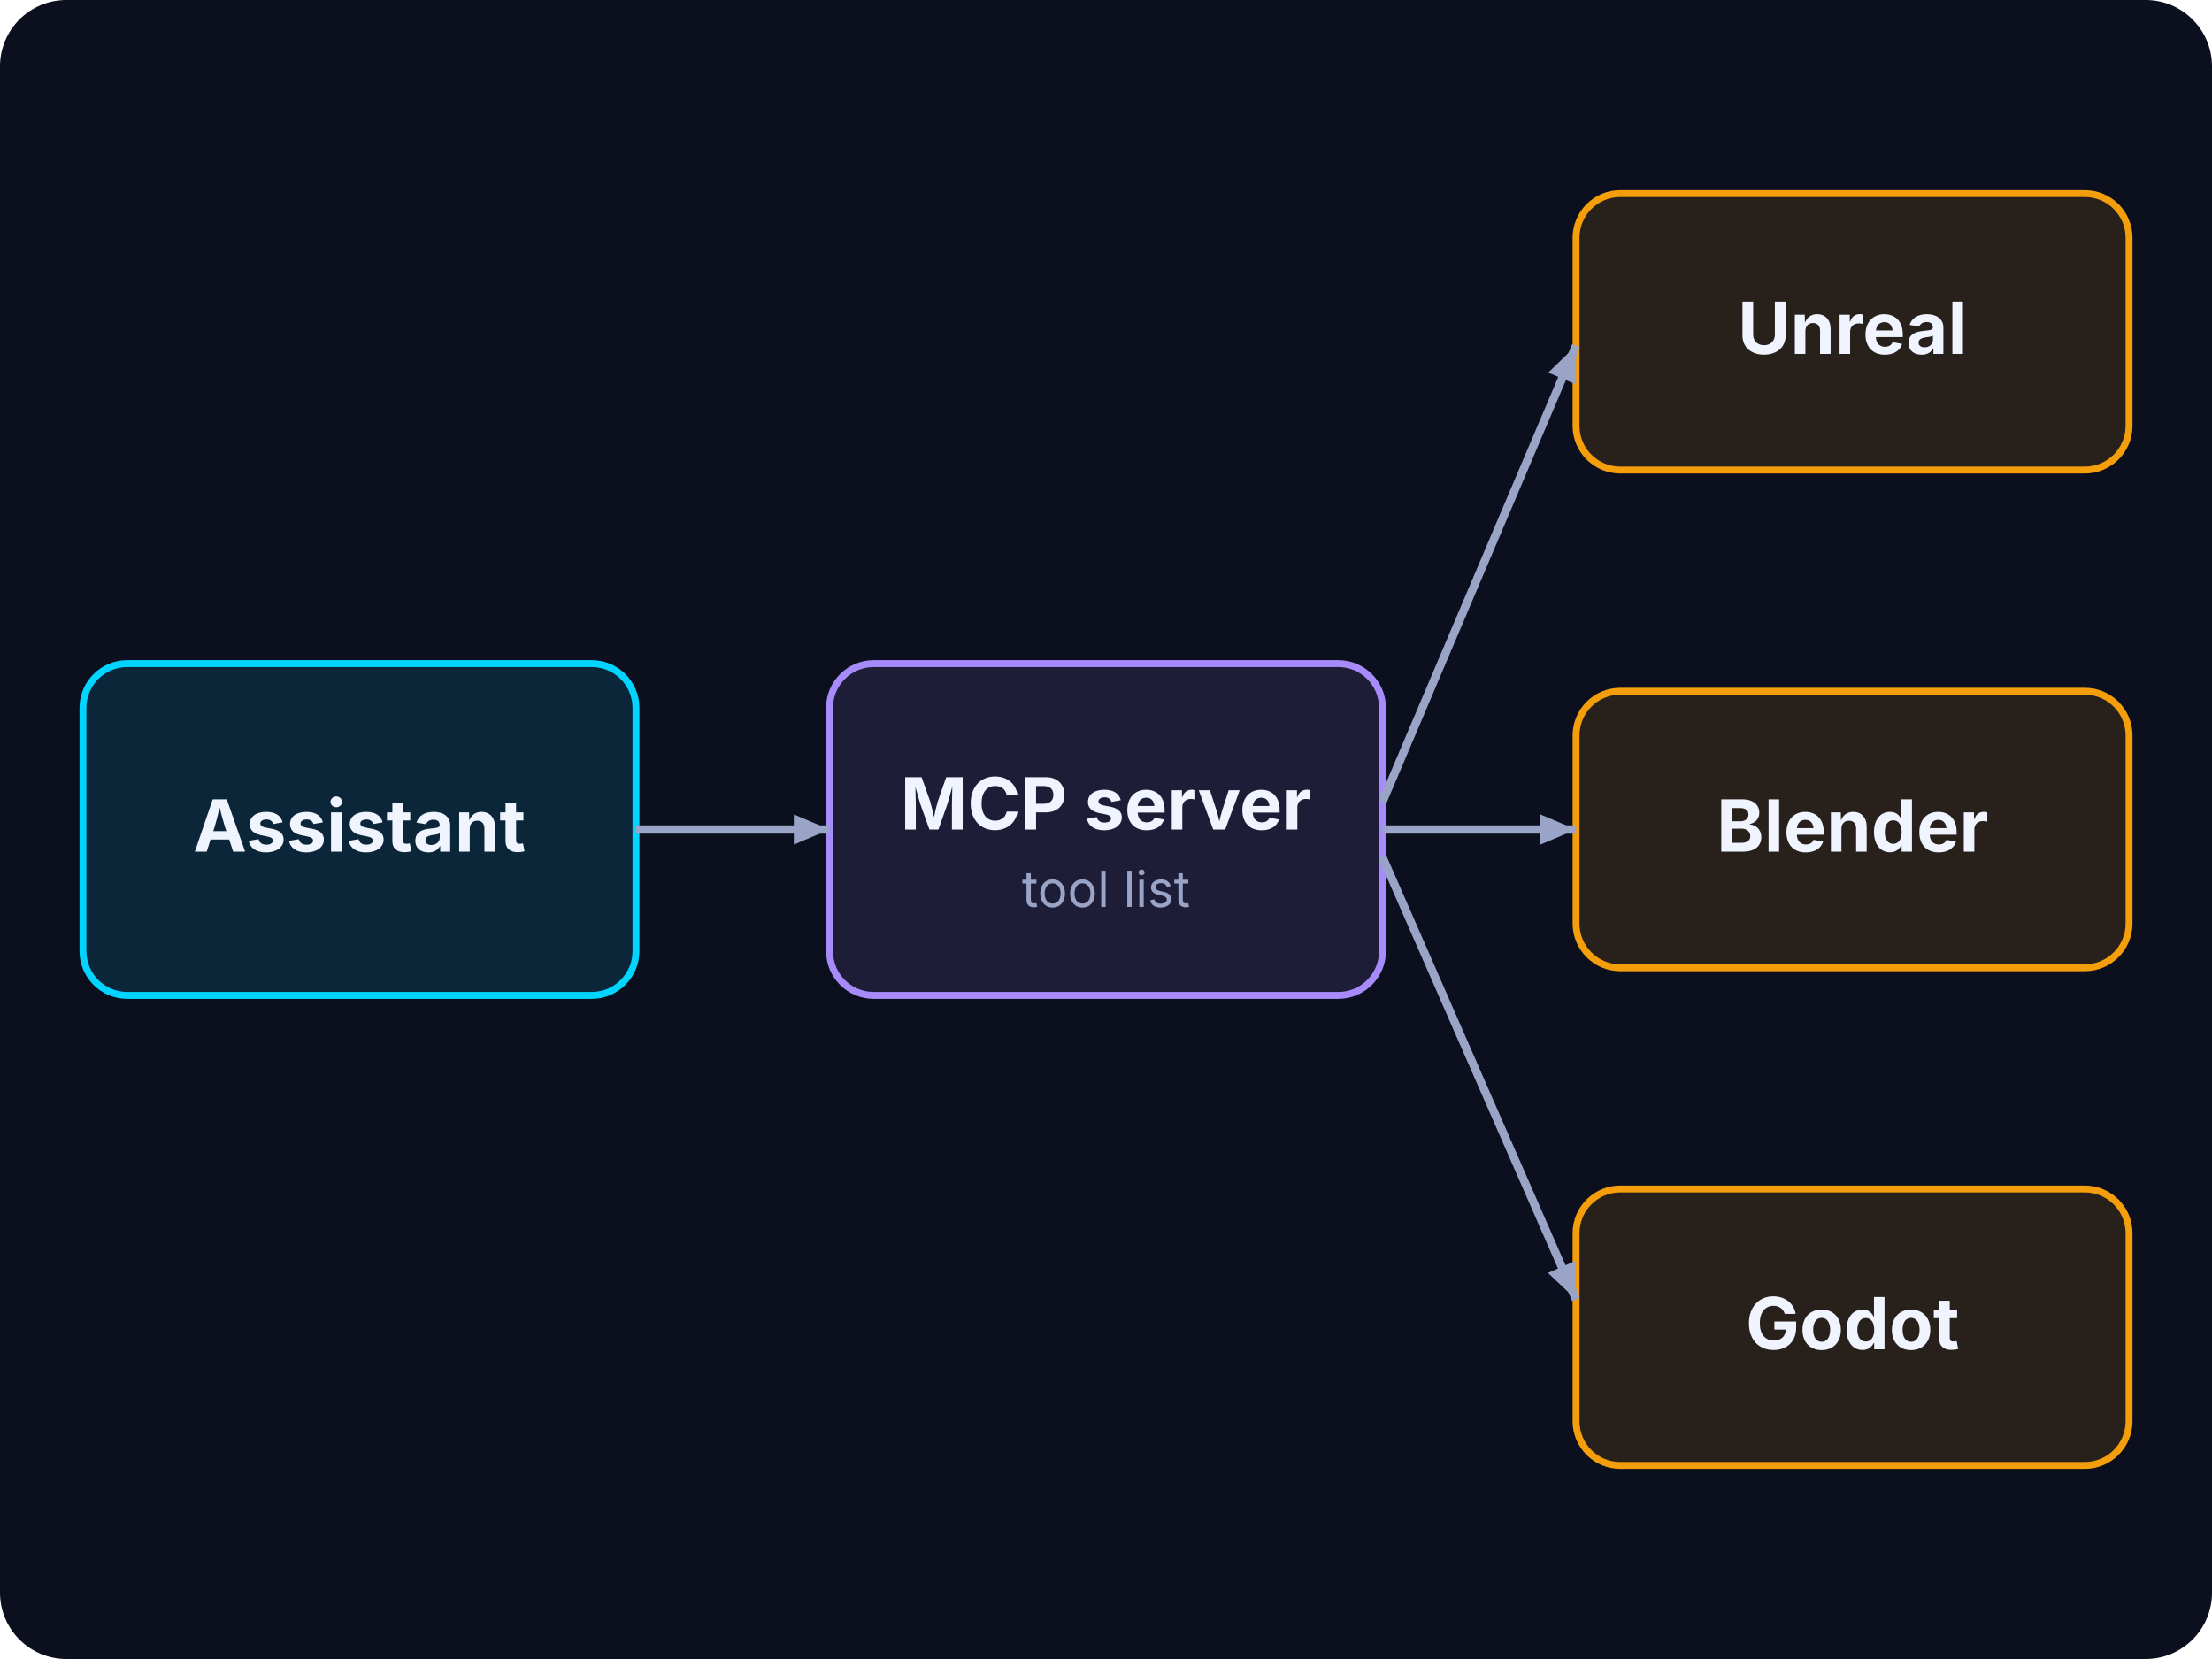
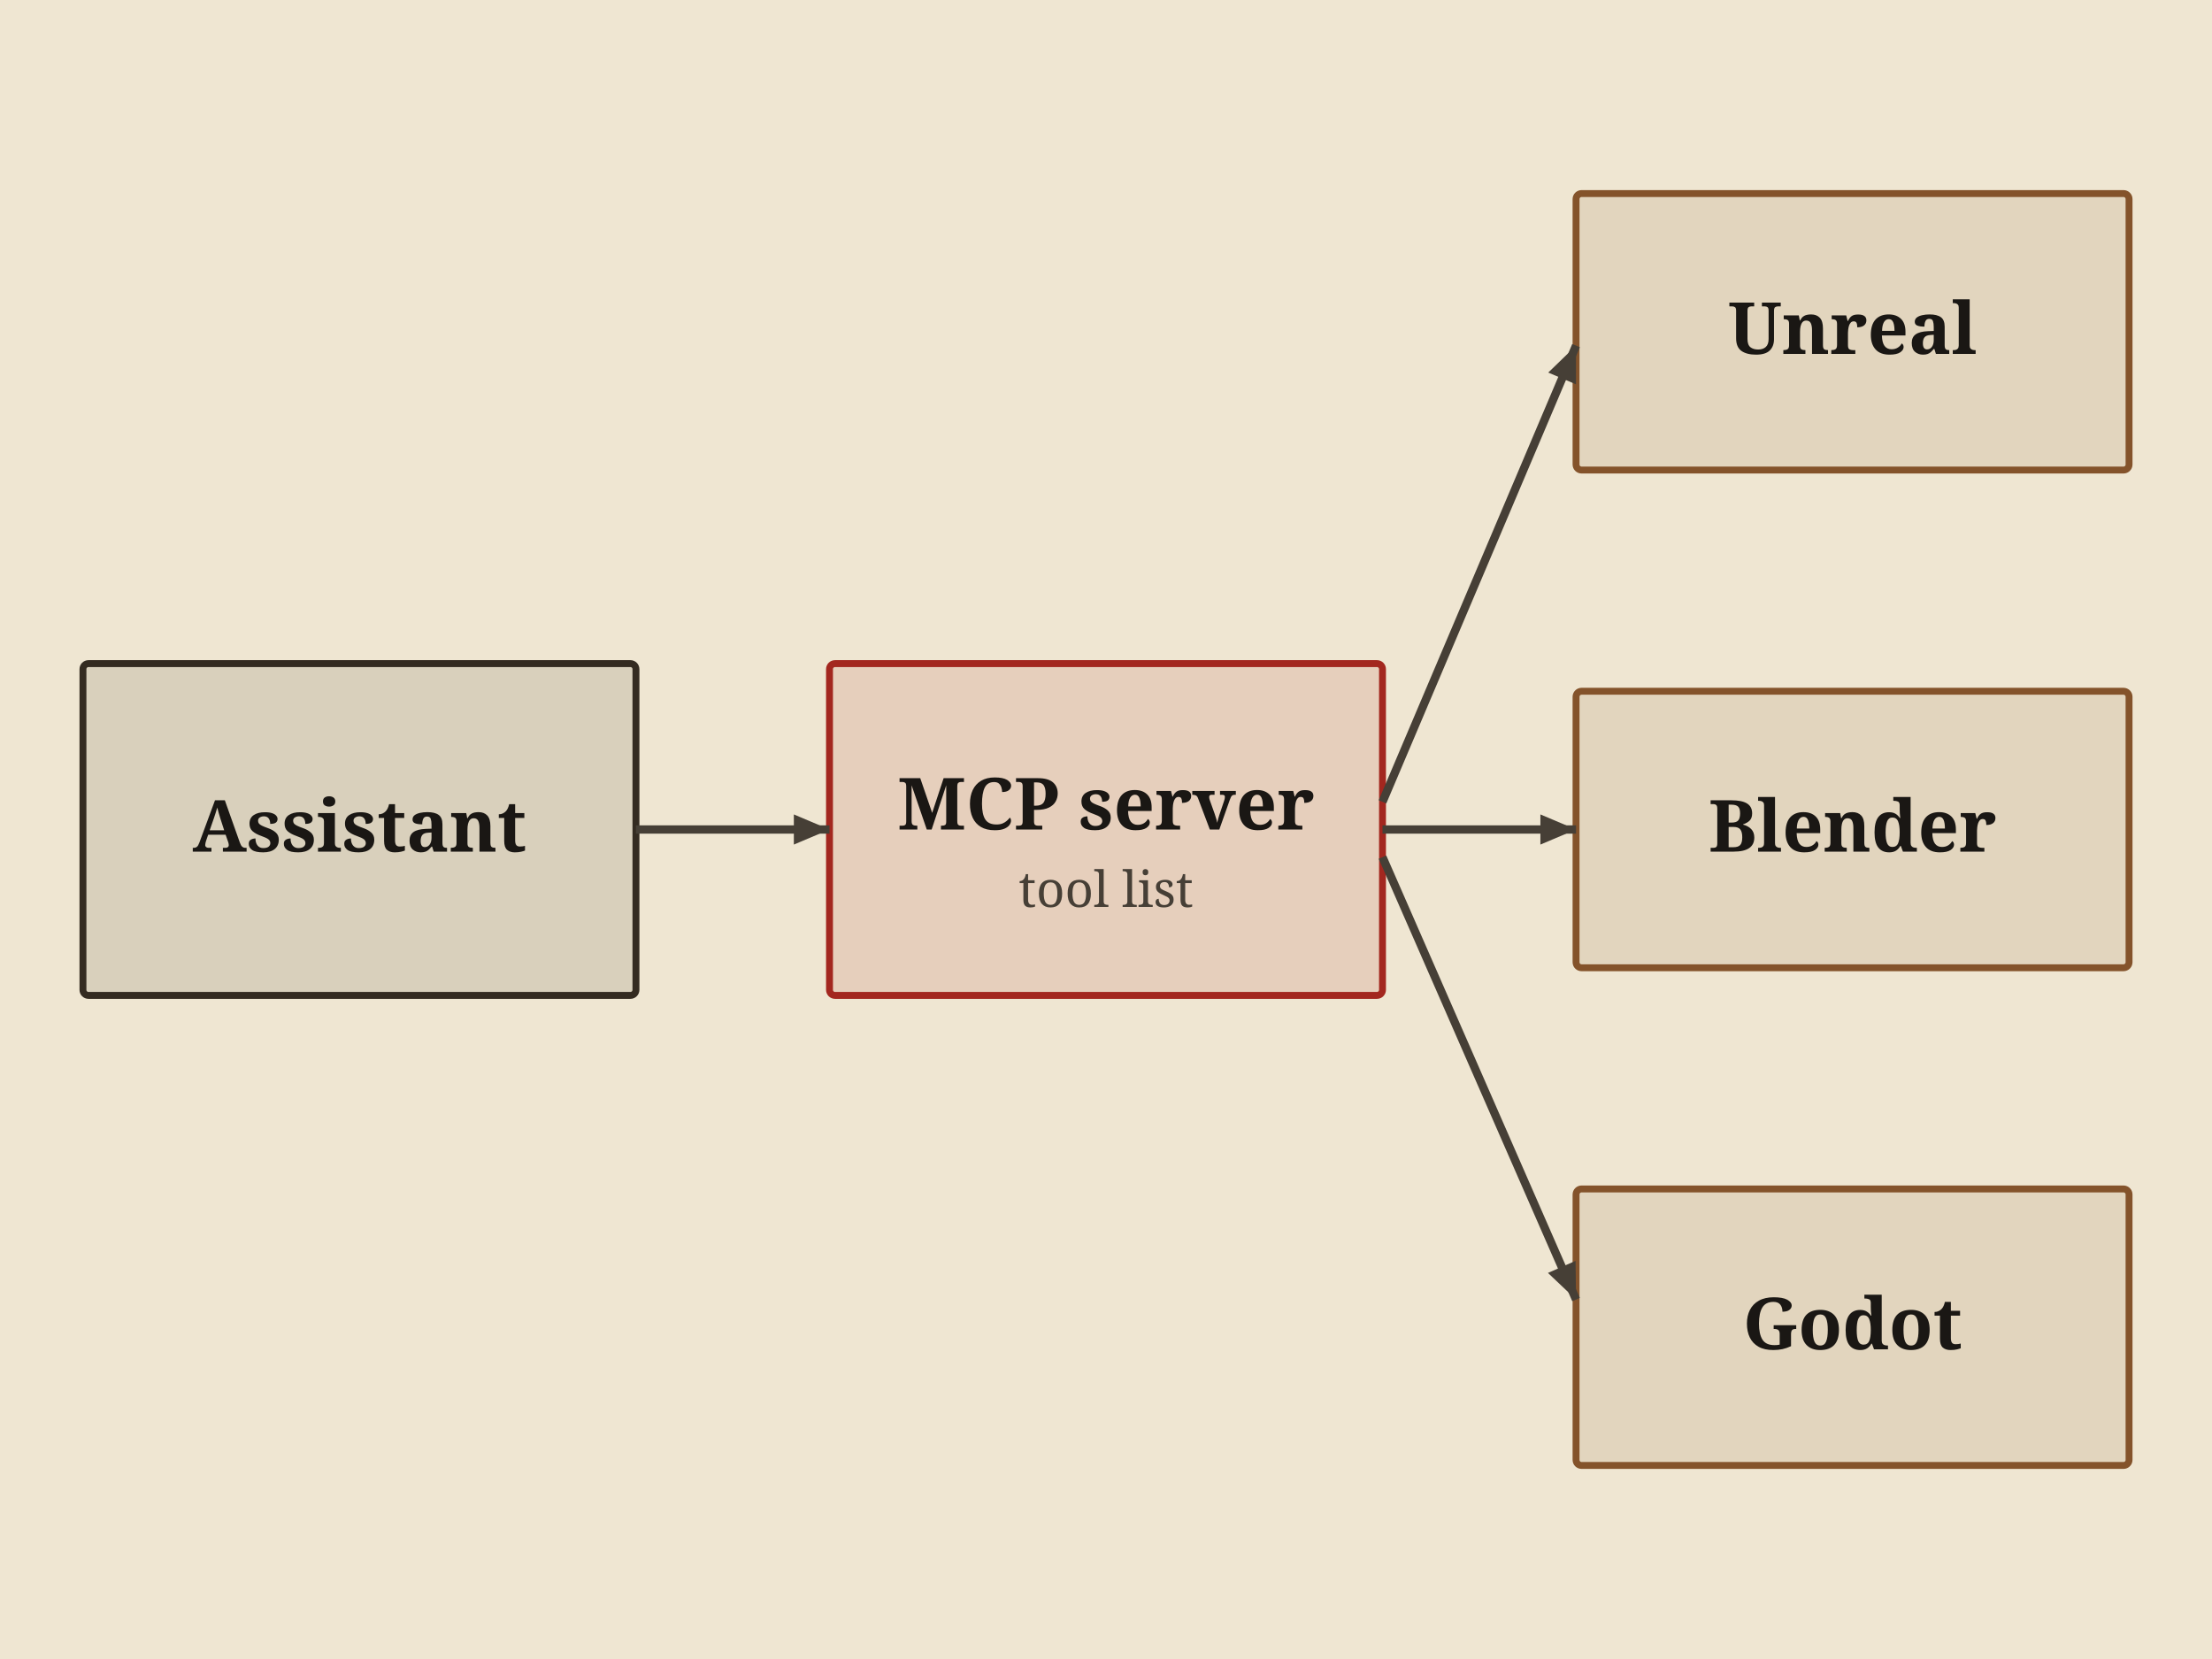
- <svg xmlns="http://www.w3.org/2000/svg" viewBox="0 0 800 600" font-family="Space Grotesk,Inter,system-ui,sans-serif">
-   <rect width="800" height="600" rx="24" fill="#0b0f1e" />
-   <rect x="30" y="240" width="200" height="120" rx="16" fill="#00d4ff" fill-opacity=".12" stroke="#00d4ff" stroke-width="2.5" />
-   <text x="130.0" y="308.0" text-anchor="middle" font-size="26" font-weight="700" fill="#f0f4ff">Assistant</text>
-   <rect x="300" y="240" width="200" height="120" rx="16" fill="#a78bfa" fill-opacity=".12" stroke="#a78bfa" stroke-width="2.5" />
-   <text x="400.0" y="300.0" text-anchor="middle" font-size="26" font-weight="700" fill="#f0f4ff">MCP server</text>
-   <text x="400.0" y="328.0" text-anchor="middle" font-size="18" fill="#9aa4c7">tool list</text>
-   <rect x="570" y="70" width="200" height="100" rx="16" fill="#f59e0b" fill-opacity=".12" stroke="#f59e0b" stroke-width="2.5" />
-   <text x="670.0" y="128.0" text-anchor="middle" font-size="26" font-weight="700" fill="#f0f4ff">Unreal</text>
-   <rect x="570" y="250" width="200" height="100" rx="16" fill="#f59e0b" fill-opacity=".12" stroke="#f59e0b" stroke-width="2.5" />
-   <text x="670.0" y="308.0" text-anchor="middle" font-size="26" font-weight="700" fill="#f0f4ff">Blender</text>
-   <rect x="570" y="430" width="200" height="100" rx="16" fill="#f59e0b" fill-opacity=".12" stroke="#f59e0b" stroke-width="2.5" />
-   <text x="670.0" y="488.0" text-anchor="middle" font-size="26" font-weight="700" fill="#f0f4ff">Godot</text>
-   <line x1="230" y1="300" x2="300" y2="300" stroke="#9aa4c7" stroke-width="3" stroke-dasharray="2 0" />
-   <polygon points="300,300 287.105,305.452 287.105,294.548" fill="#9aa4c7" />
-   <line x1="500" y1="290" x2="570" y2="125" stroke="#9aa4c7" stroke-width="3" stroke-dasharray="2 0" />
-   <polygon points="570,125 569.983,139 559.945,134.742" fill="#9aa4c7" />
-   <line x1="500" y1="300" x2="570" y2="300" stroke="#9aa4c7" stroke-width="3" stroke-dasharray="2 0" />
-   <polygon points="570,300 557.105,305.452 557.105,294.548" fill="#9aa4c7" />
-   <line x1="500" y1="310" x2="570" y2="470" stroke="#9aa4c7" stroke-width="3" stroke-dasharray="2 0" />
-   <polygon points="570,470 559.837,460.371 569.826,456.001" fill="#9aa4c7" />
+ <svg xmlns="http://www.w3.org/2000/svg" viewBox="0 0 800 600" font-family="Georgia,serif">
+   <rect width="800" height="600" rx="0" fill="#efe6d2" />
+   <rect x="30" y="240" width="200" height="120" rx="2" fill="#342b21" fill-opacity=".12" stroke="#342b21" stroke-width="2.5" />
+   <text x="130.0" y="308.0" text-anchor="middle" font-size="26" font-weight="700" fill="#1a1714">Assistant</text>
+   <rect x="300" y="240" width="200" height="120" rx="2" fill="#a3271f" fill-opacity=".12" stroke="#a3271f" stroke-width="2.5" />
+   <text x="400.0" y="300.0" text-anchor="middle" font-size="26" font-weight="700" fill="#1a1714">MCP server</text>
+   <text x="400.0" y="328.0" text-anchor="middle" font-size="18" fill="#463f36">tool list</text>
+   <rect x="570" y="70" width="200" height="100" rx="2" fill="#84532b" fill-opacity=".12" stroke="#84532b" stroke-width="2.5" />
+   <text x="670.0" y="128.0" text-anchor="middle" font-size="26" font-weight="700" fill="#1a1714">Unreal</text>
+   <rect x="570" y="250" width="200" height="100" rx="2" fill="#84532b" fill-opacity=".12" stroke="#84532b" stroke-width="2.5" />
+   <text x="670.0" y="308.0" text-anchor="middle" font-size="26" font-weight="700" fill="#1a1714">Blender</text>
+   <rect x="570" y="430" width="200" height="100" rx="2" fill="#84532b" fill-opacity=".12" stroke="#84532b" stroke-width="2.5" />
+   <text x="670.0" y="488.0" text-anchor="middle" font-size="26" font-weight="700" fill="#1a1714">Godot</text>
+   <line x1="230" y1="300" x2="300" y2="300" stroke="#463f36" stroke-width="3" stroke-dasharray="2 0" />
+   <polygon points="300,300 287.105,305.452 287.105,294.548" fill="#463f36" />
+   <line x1="500" y1="290" x2="570" y2="125" stroke="#463f36" stroke-width="3" stroke-dasharray="2 0" />
+   <polygon points="570,125 569.983,139 559.945,134.742" fill="#463f36" />
+   <line x1="500" y1="300" x2="570" y2="300" stroke="#463f36" stroke-width="3" stroke-dasharray="2 0" />
+   <polygon points="570,300 557.105,305.452 557.105,294.548" fill="#463f36" />
+   <line x1="500" y1="310" x2="570" y2="470" stroke="#463f36" stroke-width="3" stroke-dasharray="2 0" />
+   <polygon points="570,470 559.837,460.371 569.826,456.001" fill="#463f36" />
</svg>
